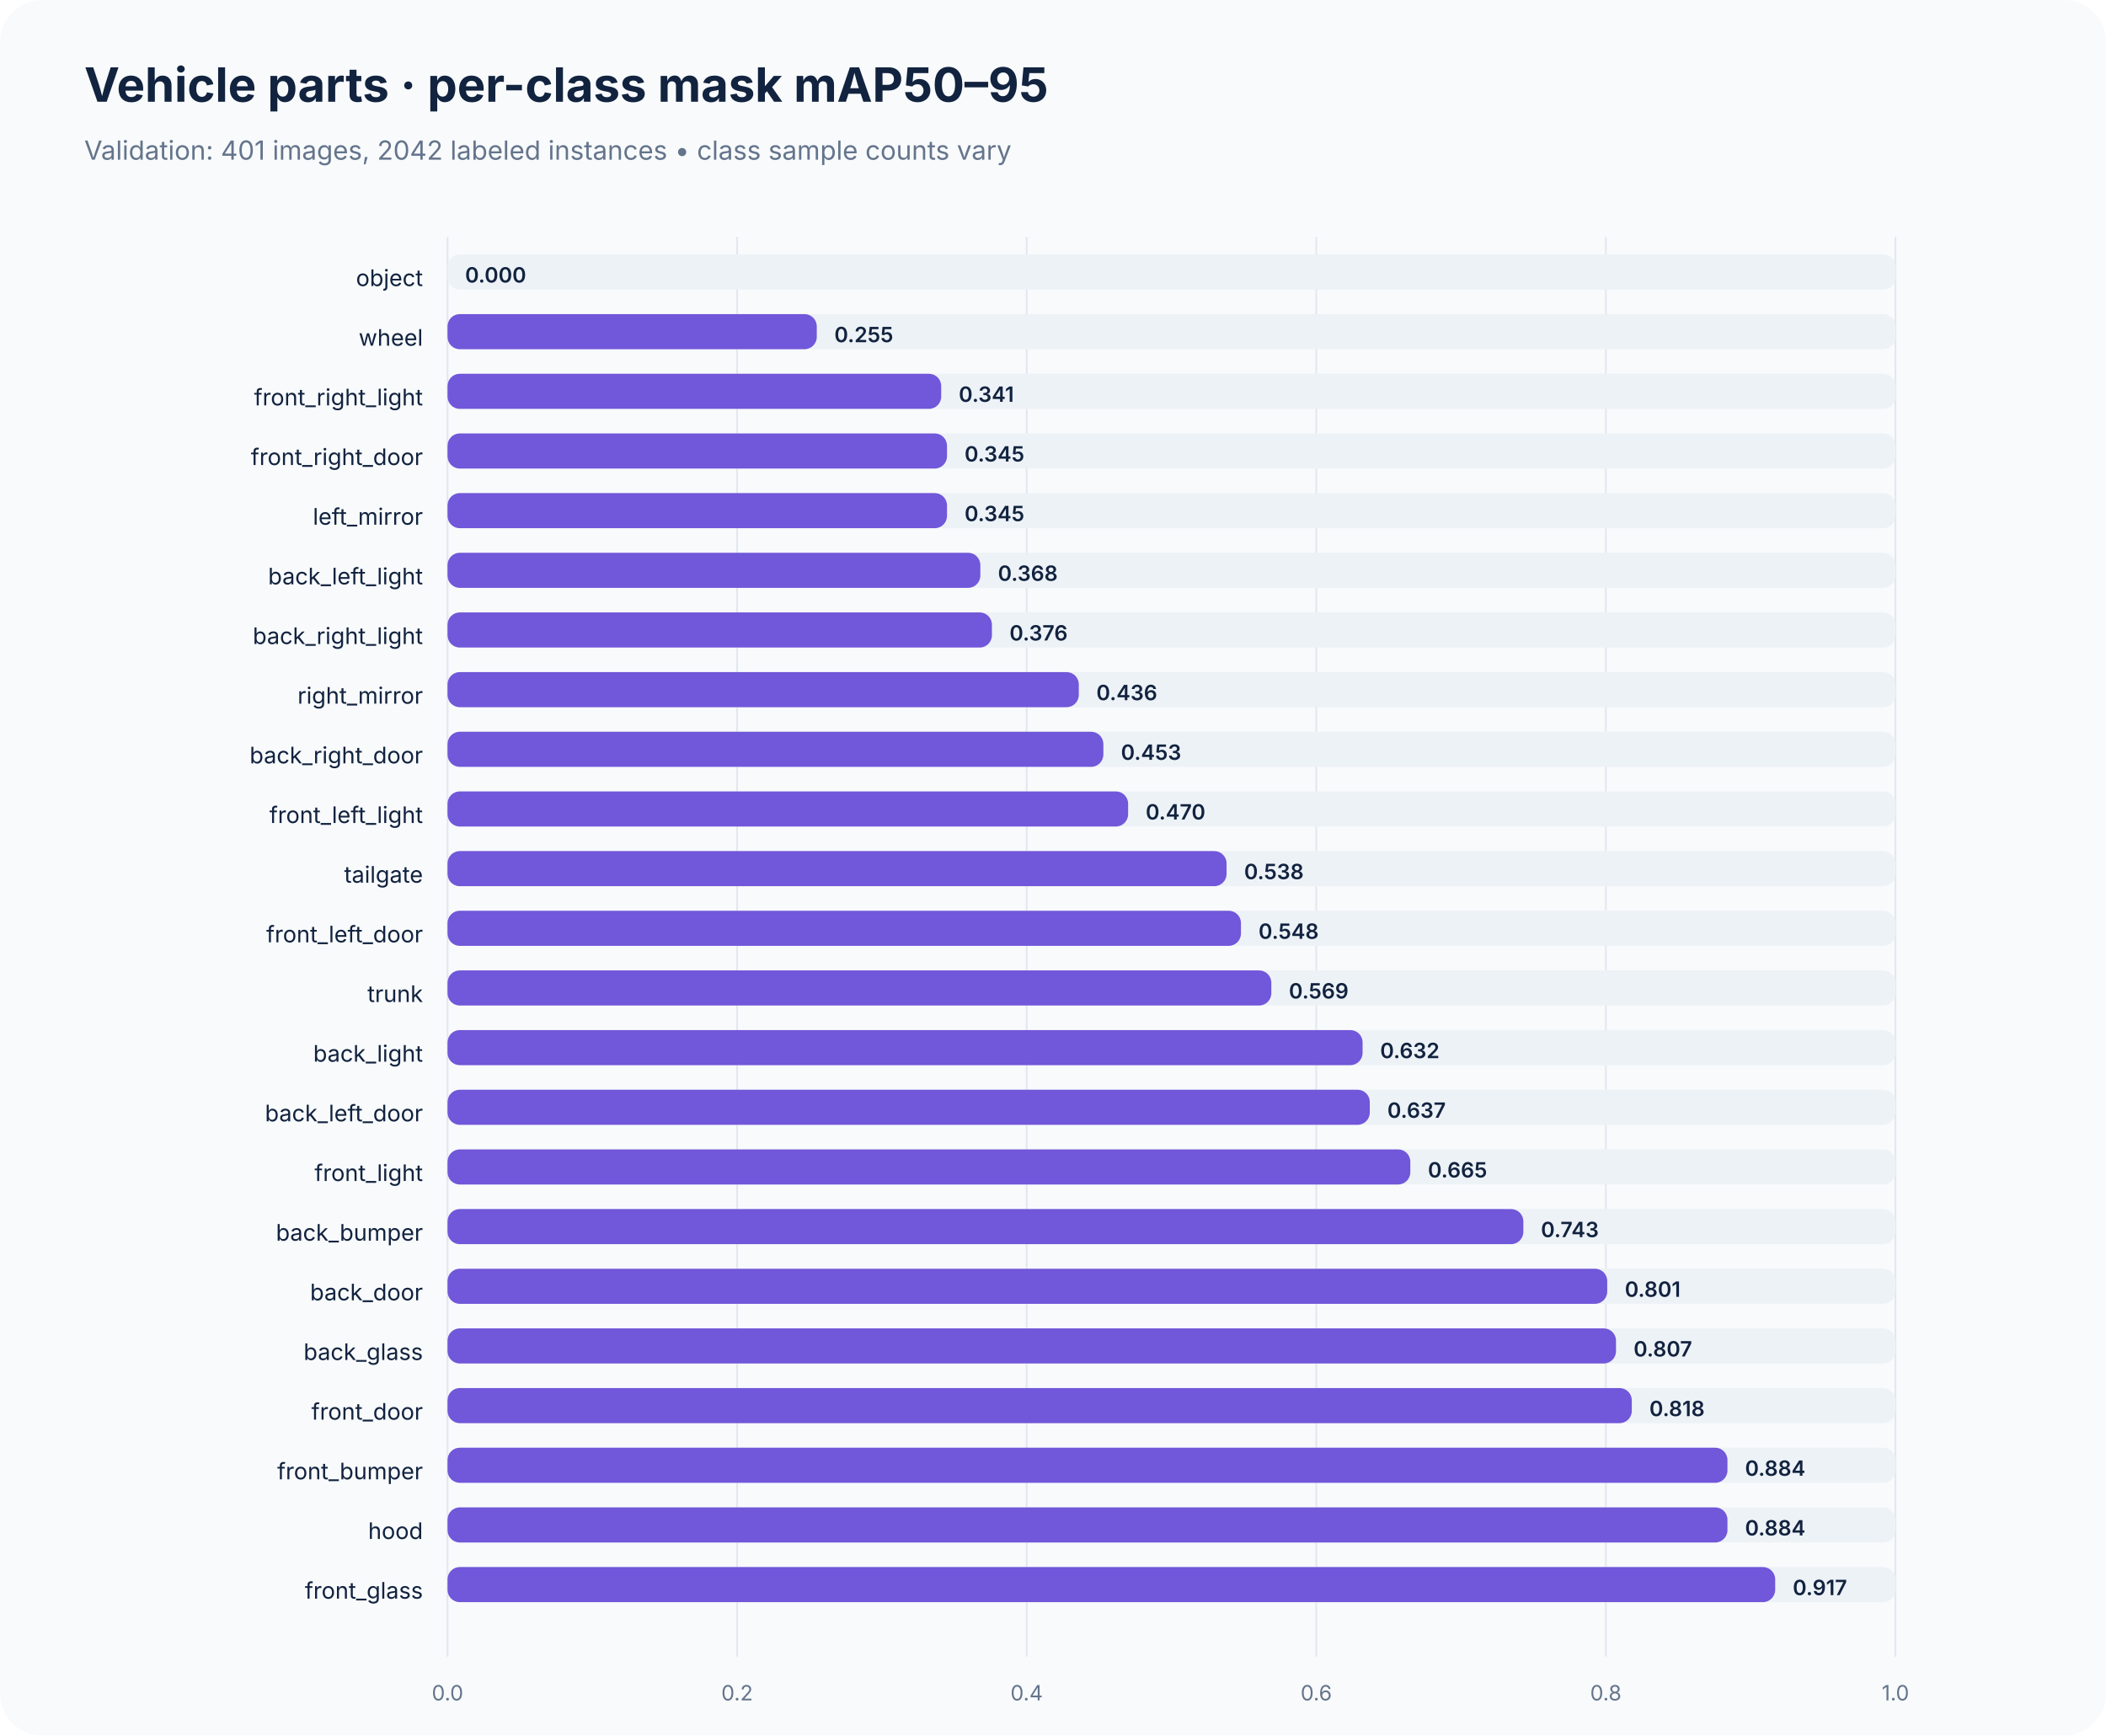
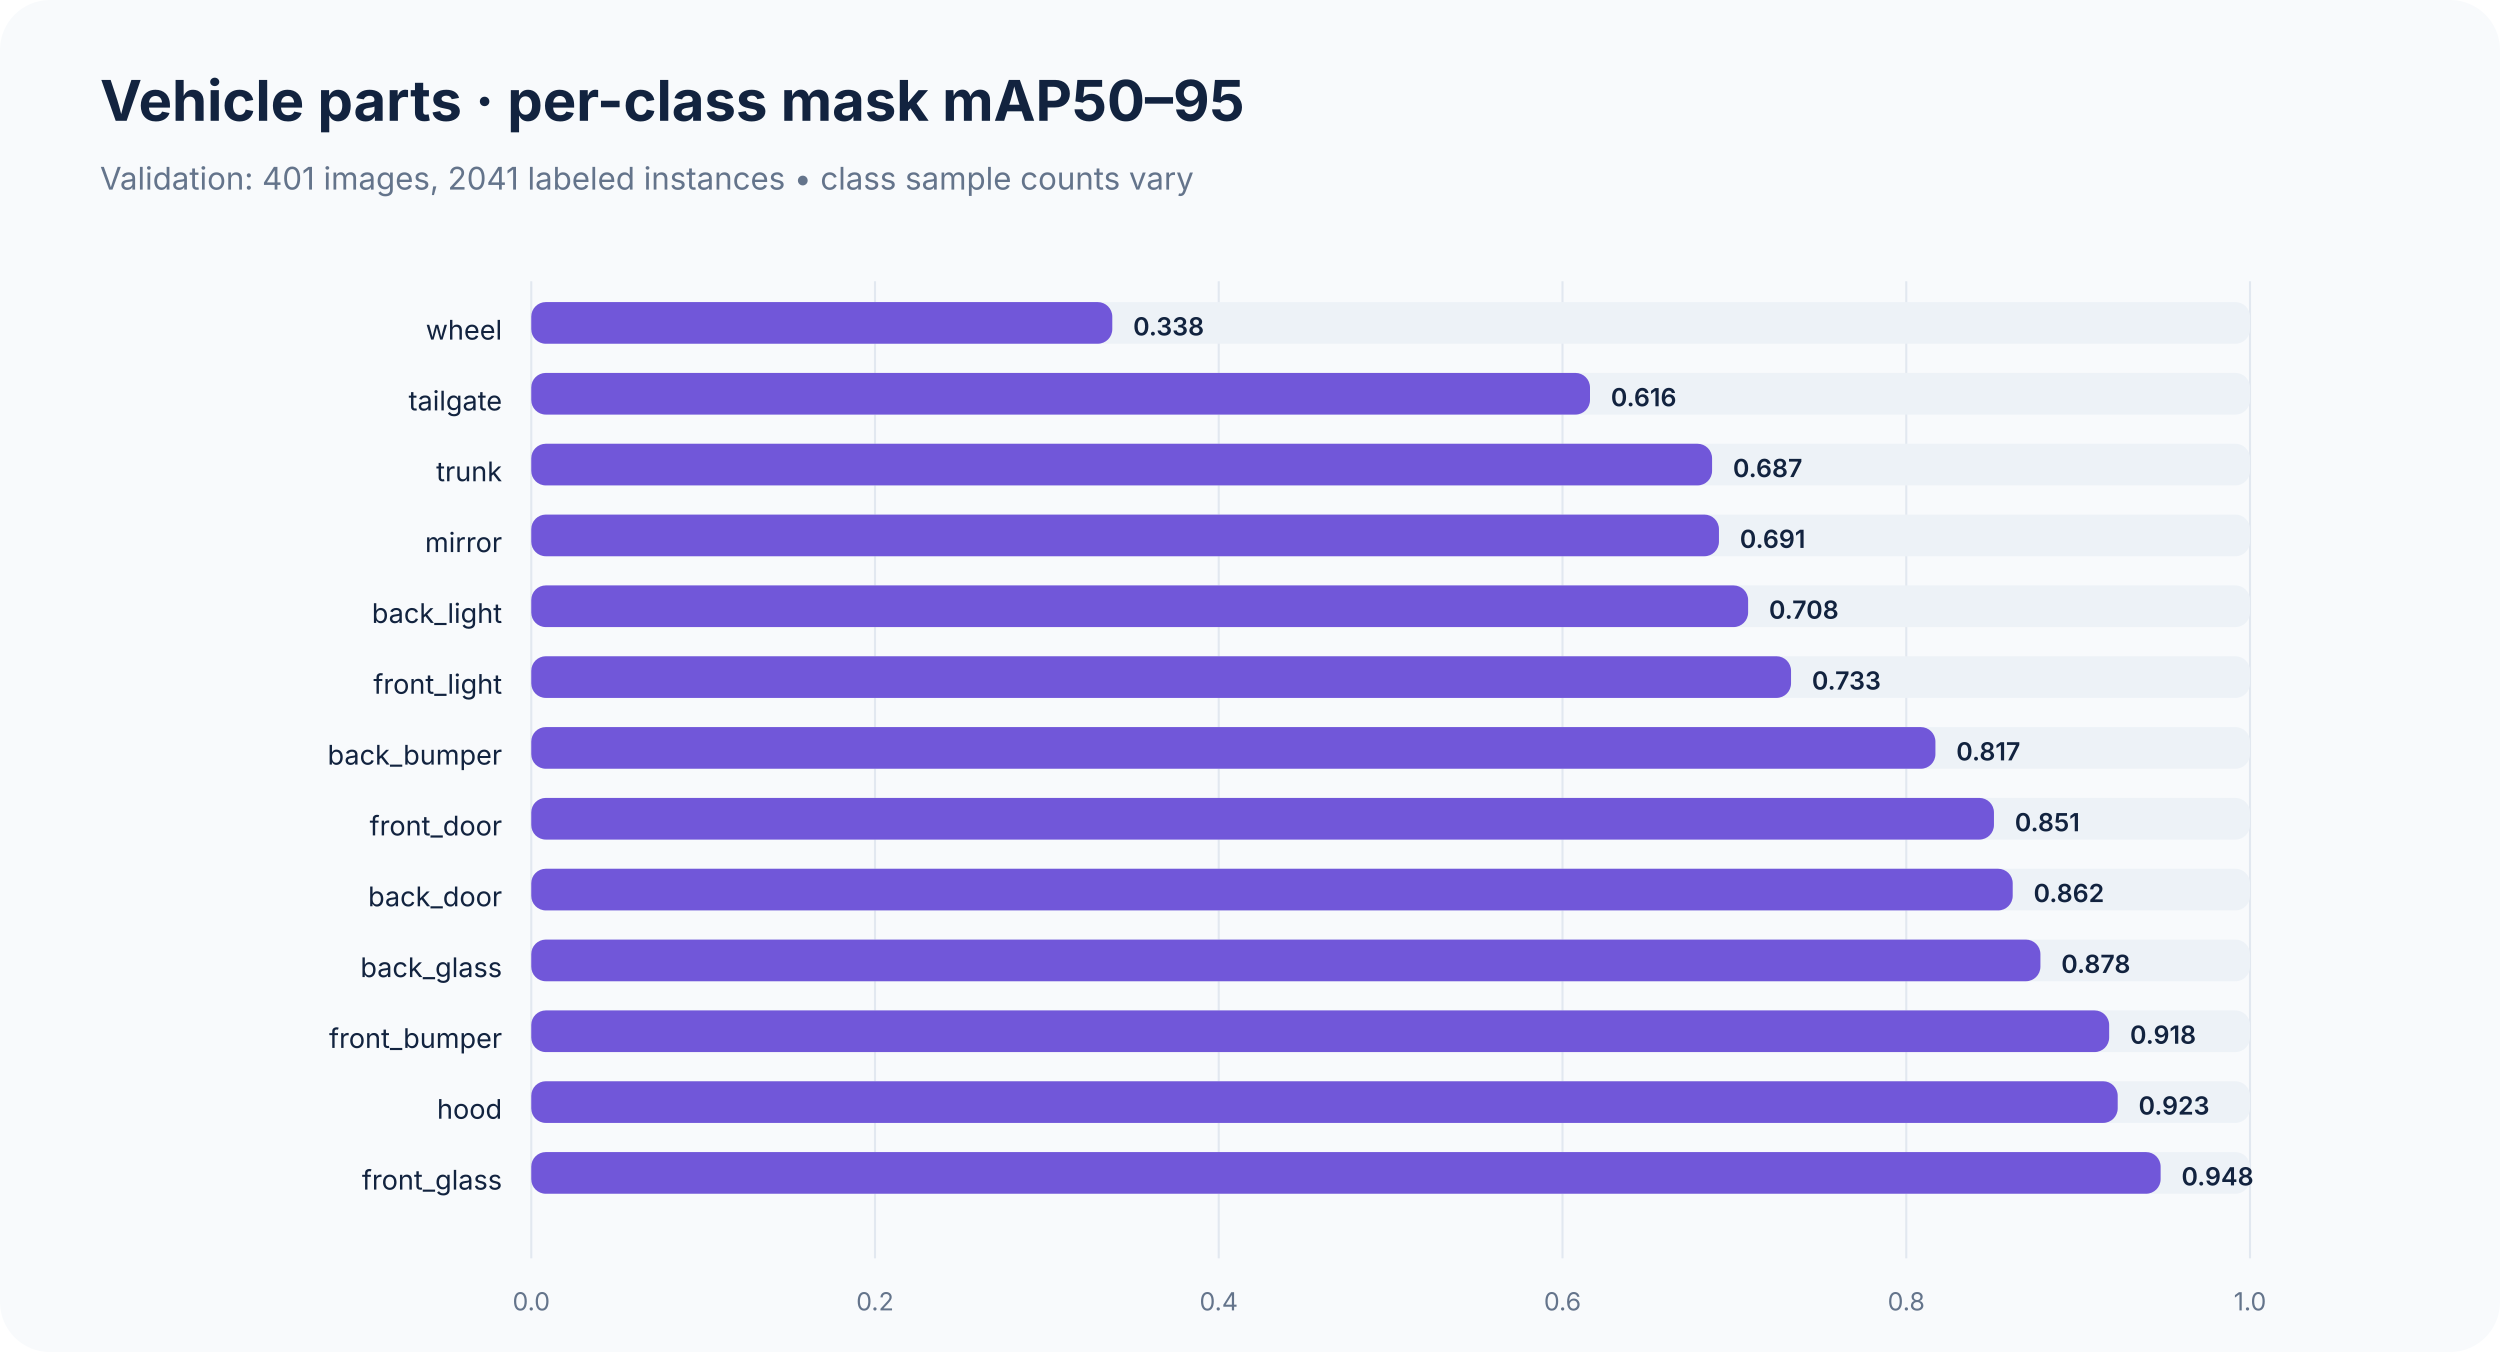
- <svg xmlns="http://www.w3.org/2000/svg" width="1200" height="989" viewBox="0 0 1200 989">
+ <svg xmlns="http://www.w3.org/2000/svg" width="1200" height="649" viewBox="0 0 1200 649">
  <rect width="100%" height="100%" rx="24" fill="#f8fafc" />
  <text x="48" y="58" fill="#12233f" font-family="Inter, Segoe UI, Arial, sans-serif" font-size="27" font-weight="700">Vehicle parts · per-class mask mAP50–95</text>
-   <text x="48" y="91" fill="#64748b" font-family="Inter, Segoe UI, Arial, sans-serif" font-size="15">Validation: 401 images, 2042 labeled instances • class sample counts vary</text>
-   <line x1="255.0" y1="135" x2="255.0" y2="944" stroke="#e2e8f0" />
-   <text x="255.0" y="969" text-anchor="middle" fill="#64748b" font-family="Inter, Segoe UI, Arial, sans-serif" font-size="12">0.0</text>
-   <line x1="420.0" y1="135" x2="420.0" y2="944" stroke="#e2e8f0" />
-   <text x="420.0" y="969" text-anchor="middle" fill="#64748b" font-family="Inter, Segoe UI, Arial, sans-serif" font-size="12">0.2</text>
-   <line x1="585.0" y1="135" x2="585.0" y2="944" stroke="#e2e8f0" />
-   <text x="585.0" y="969" text-anchor="middle" fill="#64748b" font-family="Inter, Segoe UI, Arial, sans-serif" font-size="12">0.4</text>
-   <line x1="750.0" y1="135" x2="750.0" y2="944" stroke="#e2e8f0" />
-   <text x="750.0" y="969" text-anchor="middle" fill="#64748b" font-family="Inter, Segoe UI, Arial, sans-serif" font-size="12">0.6</text>
-   <line x1="915.0" y1="135" x2="915.0" y2="944" stroke="#e2e8f0" />
-   <text x="915.0" y="969" text-anchor="middle" fill="#64748b" font-family="Inter, Segoe UI, Arial, sans-serif" font-size="12">0.8</text>
-   <line x1="1080.0" y1="135" x2="1080.0" y2="944" stroke="#e2e8f0" />
-   <text x="1080.0" y="969" text-anchor="middle" fill="#64748b" font-family="Inter, Segoe UI, Arial, sans-serif" font-size="12">1.0</text>
-   <text x="241" y="163" text-anchor="end" fill="#12233f" font-family="Inter, Segoe UI, Arial, sans-serif" font-size="13">object</text>
+   <text x="48" y="91" fill="#64748b" font-family="Inter, Segoe UI, Arial, sans-serif" font-size="15">Validation: 401 images, 2041 labeled instances • class sample counts vary</text>
+   <line x1="255.0" y1="135" x2="255.0" y2="604" stroke="#e2e8f0" />
+   <text x="255.0" y="629" text-anchor="middle" fill="#64748b" font-family="Inter, Segoe UI, Arial, sans-serif" font-size="12">0.0</text>
+   <line x1="420.0" y1="135" x2="420.0" y2="604" stroke="#e2e8f0" />
+   <text x="420.0" y="629" text-anchor="middle" fill="#64748b" font-family="Inter, Segoe UI, Arial, sans-serif" font-size="12">0.2</text>
+   <line x1="585.0" y1="135" x2="585.0" y2="604" stroke="#e2e8f0" />
+   <text x="585.0" y="629" text-anchor="middle" fill="#64748b" font-family="Inter, Segoe UI, Arial, sans-serif" font-size="12">0.4</text>
+   <line x1="750.0" y1="135" x2="750.0" y2="604" stroke="#e2e8f0" />
+   <text x="750.0" y="629" text-anchor="middle" fill="#64748b" font-family="Inter, Segoe UI, Arial, sans-serif" font-size="12">0.6</text>
+   <line x1="915.0" y1="135" x2="915.0" y2="604" stroke="#e2e8f0" />
+   <text x="915.0" y="629" text-anchor="middle" fill="#64748b" font-family="Inter, Segoe UI, Arial, sans-serif" font-size="12">0.8</text>
+   <line x1="1080.0" y1="135" x2="1080.0" y2="604" stroke="#e2e8f0" />
+   <text x="1080.0" y="629" text-anchor="middle" fill="#64748b" font-family="Inter, Segoe UI, Arial, sans-serif" font-size="12">1.0</text>
+   <text x="241" y="163" text-anchor="end" fill="#12233f" font-family="Inter, Segoe UI, Arial, sans-serif" font-size="13">wheel</text>
  <rect x="255" y="145" width="825" height="20" rx="7" fill="#edf2f7" />
-   <rect x="255" y="145" width="0.0" height="20" rx="7" fill="#7157d9" />
-   <text x="265.0" y="161" fill="#12233f" font-family="Inter, Segoe UI, Arial, sans-serif" font-size="12" font-weight="600">0.000</text>
-   <text x="241" y="197" text-anchor="end" fill="#12233f" font-family="Inter, Segoe UI, Arial, sans-serif" font-size="13">wheel</text>
+   <rect x="255" y="145" width="278.9" height="20" rx="7" fill="#7157d9" />
+   <text x="543.9" y="161" fill="#12233f" font-family="Inter, Segoe UI, Arial, sans-serif" font-size="12" font-weight="600">0.338</text>
+   <text x="241" y="197" text-anchor="end" fill="#12233f" font-family="Inter, Segoe UI, Arial, sans-serif" font-size="13">tailgate</text>
  <rect x="255" y="179" width="825" height="20" rx="7" fill="#edf2f7" />
-   <rect x="255" y="179" width="210.4" height="20" rx="7" fill="#7157d9" />
-   <text x="475.4" y="195" fill="#12233f" font-family="Inter, Segoe UI, Arial, sans-serif" font-size="12" font-weight="600">0.255</text>
-   <text x="241" y="231" text-anchor="end" fill="#12233f" font-family="Inter, Segoe UI, Arial, sans-serif" font-size="13">front_right_light</text>
+   <rect x="255" y="179" width="508.2" height="20" rx="7" fill="#7157d9" />
+   <text x="773.2" y="195" fill="#12233f" font-family="Inter, Segoe UI, Arial, sans-serif" font-size="12" font-weight="600">0.616</text>
+   <text x="241" y="231" text-anchor="end" fill="#12233f" font-family="Inter, Segoe UI, Arial, sans-serif" font-size="13">trunk</text>
  <rect x="255" y="213" width="825" height="20" rx="7" fill="#edf2f7" />
-   <rect x="255" y="213" width="281.3" height="20" rx="7" fill="#7157d9" />
-   <text x="546.3" y="229" fill="#12233f" font-family="Inter, Segoe UI, Arial, sans-serif" font-size="12" font-weight="600">0.341</text>
-   <text x="241" y="265" text-anchor="end" fill="#12233f" font-family="Inter, Segoe UI, Arial, sans-serif" font-size="13">front_right_door</text>
+   <rect x="255" y="213" width="566.8" height="20" rx="7" fill="#7157d9" />
+   <text x="831.8" y="229" fill="#12233f" font-family="Inter, Segoe UI, Arial, sans-serif" font-size="12" font-weight="600">0.687</text>
+   <text x="241" y="265" text-anchor="end" fill="#12233f" font-family="Inter, Segoe UI, Arial, sans-serif" font-size="13">mirror</text>
  <rect x="255" y="247" width="825" height="20" rx="7" fill="#edf2f7" />
-   <rect x="255" y="247" width="284.6" height="20" rx="7" fill="#7157d9" />
-   <text x="549.6" y="263" fill="#12233f" font-family="Inter, Segoe UI, Arial, sans-serif" font-size="12" font-weight="600">0.345</text>
-   <text x="241" y="299" text-anchor="end" fill="#12233f" font-family="Inter, Segoe UI, Arial, sans-serif" font-size="13">left_mirror</text>
+   <rect x="255" y="247" width="570.1" height="20" rx="7" fill="#7157d9" />
+   <text x="835.1" y="263" fill="#12233f" font-family="Inter, Segoe UI, Arial, sans-serif" font-size="12" font-weight="600">0.691</text>
+   <text x="241" y="299" text-anchor="end" fill="#12233f" font-family="Inter, Segoe UI, Arial, sans-serif" font-size="13">back_light</text>
  <rect x="255" y="281" width="825" height="20" rx="7" fill="#edf2f7" />
-   <rect x="255" y="281" width="284.6" height="20" rx="7" fill="#7157d9" />
-   <text x="549.6" y="297" fill="#12233f" font-family="Inter, Segoe UI, Arial, sans-serif" font-size="12" font-weight="600">0.345</text>
-   <text x="241" y="333" text-anchor="end" fill="#12233f" font-family="Inter, Segoe UI, Arial, sans-serif" font-size="13">back_left_light</text>
+   <rect x="255" y="281" width="584.1" height="20" rx="7" fill="#7157d9" />
+   <text x="849.1" y="297" fill="#12233f" font-family="Inter, Segoe UI, Arial, sans-serif" font-size="12" font-weight="600">0.708</text>
+   <text x="241" y="333" text-anchor="end" fill="#12233f" font-family="Inter, Segoe UI, Arial, sans-serif" font-size="13">front_light</text>
  <rect x="255" y="315" width="825" height="20" rx="7" fill="#edf2f7" />
-   <rect x="255" y="315" width="303.6" height="20" rx="7" fill="#7157d9" />
-   <text x="568.6" y="331" fill="#12233f" font-family="Inter, Segoe UI, Arial, sans-serif" font-size="12" font-weight="600">0.368</text>
-   <text x="241" y="367" text-anchor="end" fill="#12233f" font-family="Inter, Segoe UI, Arial, sans-serif" font-size="13">back_right_light</text>
+   <rect x="255" y="315" width="604.7" height="20" rx="7" fill="#7157d9" />
+   <text x="869.7" y="331" fill="#12233f" font-family="Inter, Segoe UI, Arial, sans-serif" font-size="12" font-weight="600">0.733</text>
+   <text x="241" y="367" text-anchor="end" fill="#12233f" font-family="Inter, Segoe UI, Arial, sans-serif" font-size="13">back_bumper</text>
  <rect x="255" y="349" width="825" height="20" rx="7" fill="#edf2f7" />
-   <rect x="255" y="349" width="310.2" height="20" rx="7" fill="#7157d9" />
-   <text x="575.2" y="365" fill="#12233f" font-family="Inter, Segoe UI, Arial, sans-serif" font-size="12" font-weight="600">0.376</text>
-   <text x="241" y="401" text-anchor="end" fill="#12233f" font-family="Inter, Segoe UI, Arial, sans-serif" font-size="13">right_mirror</text>
+   <rect x="255" y="349" width="674.0" height="20" rx="7" fill="#7157d9" />
+   <text x="939.0" y="365" fill="#12233f" font-family="Inter, Segoe UI, Arial, sans-serif" font-size="12" font-weight="600">0.817</text>
+   <text x="241" y="401" text-anchor="end" fill="#12233f" font-family="Inter, Segoe UI, Arial, sans-serif" font-size="13">front_door</text>
  <rect x="255" y="383" width="825" height="20" rx="7" fill="#edf2f7" />
-   <rect x="255" y="383" width="359.7" height="20" rx="7" fill="#7157d9" />
-   <text x="624.7" y="399" fill="#12233f" font-family="Inter, Segoe UI, Arial, sans-serif" font-size="12" font-weight="600">0.436</text>
-   <text x="241" y="435" text-anchor="end" fill="#12233f" font-family="Inter, Segoe UI, Arial, sans-serif" font-size="13">back_right_door</text>
+   <rect x="255" y="383" width="702.1" height="20" rx="7" fill="#7157d9" />
+   <text x="967.1" y="399" fill="#12233f" font-family="Inter, Segoe UI, Arial, sans-serif" font-size="12" font-weight="600">0.851</text>
+   <text x="241" y="435" text-anchor="end" fill="#12233f" font-family="Inter, Segoe UI, Arial, sans-serif" font-size="13">back_door</text>
  <rect x="255" y="417" width="825" height="20" rx="7" fill="#edf2f7" />
-   <rect x="255" y="417" width="373.7" height="20" rx="7" fill="#7157d9" />
-   <text x="638.7" y="433" fill="#12233f" font-family="Inter, Segoe UI, Arial, sans-serif" font-size="12" font-weight="600">0.453</text>
-   <text x="241" y="469" text-anchor="end" fill="#12233f" font-family="Inter, Segoe UI, Arial, sans-serif" font-size="13">front_left_light</text>
+   <rect x="255" y="417" width="711.1" height="20" rx="7" fill="#7157d9" />
+   <text x="976.1" y="433" fill="#12233f" font-family="Inter, Segoe UI, Arial, sans-serif" font-size="12" font-weight="600">0.862</text>
+   <text x="241" y="469" text-anchor="end" fill="#12233f" font-family="Inter, Segoe UI, Arial, sans-serif" font-size="13">back_glass</text>
  <rect x="255" y="451" width="825" height="20" rx="7" fill="#edf2f7" />
-   <rect x="255" y="451" width="387.8" height="20" rx="7" fill="#7157d9" />
-   <text x="652.8" y="467" fill="#12233f" font-family="Inter, Segoe UI, Arial, sans-serif" font-size="12" font-weight="600">0.470</text>
-   <text x="241" y="503" text-anchor="end" fill="#12233f" font-family="Inter, Segoe UI, Arial, sans-serif" font-size="13">tailgate</text>
+   <rect x="255" y="451" width="724.4" height="20" rx="7" fill="#7157d9" />
+   <text x="989.4" y="467" fill="#12233f" font-family="Inter, Segoe UI, Arial, sans-serif" font-size="12" font-weight="600">0.878</text>
+   <text x="241" y="503" text-anchor="end" fill="#12233f" font-family="Inter, Segoe UI, Arial, sans-serif" font-size="13">front_bumper</text>
  <rect x="255" y="485" width="825" height="20" rx="7" fill="#edf2f7" />
-   <rect x="255" y="485" width="443.9" height="20" rx="7" fill="#7157d9" />
-   <text x="708.9" y="501" fill="#12233f" font-family="Inter, Segoe UI, Arial, sans-serif" font-size="12" font-weight="600">0.538</text>
-   <text x="241" y="537" text-anchor="end" fill="#12233f" font-family="Inter, Segoe UI, Arial, sans-serif" font-size="13">front_left_door</text>
+   <rect x="255" y="485" width="757.4" height="20" rx="7" fill="#7157d9" />
+   <text x="1022.4" y="501" fill="#12233f" font-family="Inter, Segoe UI, Arial, sans-serif" font-size="12" font-weight="600">0.918</text>
+   <text x="241" y="537" text-anchor="end" fill="#12233f" font-family="Inter, Segoe UI, Arial, sans-serif" font-size="13">hood</text>
  <rect x="255" y="519" width="825" height="20" rx="7" fill="#edf2f7" />
-   <rect x="255" y="519" width="452.1" height="20" rx="7" fill="#7157d9" />
-   <text x="717.1" y="535" fill="#12233f" font-family="Inter, Segoe UI, Arial, sans-serif" font-size="12" font-weight="600">0.548</text>
-   <text x="241" y="571" text-anchor="end" fill="#12233f" font-family="Inter, Segoe UI, Arial, sans-serif" font-size="13">trunk</text>
+   <rect x="255" y="519" width="761.5" height="20" rx="7" fill="#7157d9" />
+   <text x="1026.5" y="535" fill="#12233f" font-family="Inter, Segoe UI, Arial, sans-serif" font-size="12" font-weight="600">0.923</text>
+   <text x="241" y="571" text-anchor="end" fill="#12233f" font-family="Inter, Segoe UI, Arial, sans-serif" font-size="13">front_glass</text>
  <rect x="255" y="553" width="825" height="20" rx="7" fill="#edf2f7" />
-   <rect x="255" y="553" width="469.4" height="20" rx="7" fill="#7157d9" />
-   <text x="734.4" y="569" fill="#12233f" font-family="Inter, Segoe UI, Arial, sans-serif" font-size="12" font-weight="600">0.569</text>
-   <text x="241" y="605" text-anchor="end" fill="#12233f" font-family="Inter, Segoe UI, Arial, sans-serif" font-size="13">back_light</text>
-   <rect x="255" y="587" width="825" height="20" rx="7" fill="#edf2f7" />
-   <rect x="255" y="587" width="521.4" height="20" rx="7" fill="#7157d9" />
-   <text x="786.4" y="603" fill="#12233f" font-family="Inter, Segoe UI, Arial, sans-serif" font-size="12" font-weight="600">0.632</text>
-   <text x="241" y="639" text-anchor="end" fill="#12233f" font-family="Inter, Segoe UI, Arial, sans-serif" font-size="13">back_left_door</text>
-   <rect x="255" y="621" width="825" height="20" rx="7" fill="#edf2f7" />
-   <rect x="255" y="621" width="525.5" height="20" rx="7" fill="#7157d9" />
-   <text x="790.5" y="637" fill="#12233f" font-family="Inter, Segoe UI, Arial, sans-serif" font-size="12" font-weight="600">0.637</text>
-   <text x="241" y="673" text-anchor="end" fill="#12233f" font-family="Inter, Segoe UI, Arial, sans-serif" font-size="13">front_light</text>
-   <rect x="255" y="655" width="825" height="20" rx="7" fill="#edf2f7" />
-   <rect x="255" y="655" width="548.6" height="20" rx="7" fill="#7157d9" />
-   <text x="813.6" y="671" fill="#12233f" font-family="Inter, Segoe UI, Arial, sans-serif" font-size="12" font-weight="600">0.665</text>
-   <text x="241" y="707" text-anchor="end" fill="#12233f" font-family="Inter, Segoe UI, Arial, sans-serif" font-size="13">back_bumper</text>
-   <rect x="255" y="689" width="825" height="20" rx="7" fill="#edf2f7" />
-   <rect x="255" y="689" width="613.0" height="20" rx="7" fill="#7157d9" />
-   <text x="878.0" y="705" fill="#12233f" font-family="Inter, Segoe UI, Arial, sans-serif" font-size="12" font-weight="600">0.743</text>
-   <text x="241" y="741" text-anchor="end" fill="#12233f" font-family="Inter, Segoe UI, Arial, sans-serif" font-size="13">back_door</text>
-   <rect x="255" y="723" width="825" height="20" rx="7" fill="#edf2f7" />
-   <rect x="255" y="723" width="660.8" height="20" rx="7" fill="#7157d9" />
-   <text x="925.8" y="739" fill="#12233f" font-family="Inter, Segoe UI, Arial, sans-serif" font-size="12" font-weight="600">0.801</text>
-   <text x="241" y="775" text-anchor="end" fill="#12233f" font-family="Inter, Segoe UI, Arial, sans-serif" font-size="13">back_glass</text>
-   <rect x="255" y="757" width="825" height="20" rx="7" fill="#edf2f7" />
-   <rect x="255" y="757" width="665.8" height="20" rx="7" fill="#7157d9" />
-   <text x="930.8" y="773" fill="#12233f" font-family="Inter, Segoe UI, Arial, sans-serif" font-size="12" font-weight="600">0.807</text>
-   <text x="241" y="809" text-anchor="end" fill="#12233f" font-family="Inter, Segoe UI, Arial, sans-serif" font-size="13">front_door</text>
-   <rect x="255" y="791" width="825" height="20" rx="7" fill="#edf2f7" />
-   <rect x="255" y="791" width="674.8" height="20" rx="7" fill="#7157d9" />
-   <text x="939.8" y="807" fill="#12233f" font-family="Inter, Segoe UI, Arial, sans-serif" font-size="12" font-weight="600">0.818</text>
-   <text x="241" y="843" text-anchor="end" fill="#12233f" font-family="Inter, Segoe UI, Arial, sans-serif" font-size="13">front_bumper</text>
-   <rect x="255" y="825" width="825" height="20" rx="7" fill="#edf2f7" />
-   <rect x="255" y="825" width="729.3" height="20" rx="7" fill="#7157d9" />
-   <text x="994.3" y="841" fill="#12233f" font-family="Inter, Segoe UI, Arial, sans-serif" font-size="12" font-weight="600">0.884</text>
-   <text x="241" y="877" text-anchor="end" fill="#12233f" font-family="Inter, Segoe UI, Arial, sans-serif" font-size="13">hood</text>
-   <rect x="255" y="859" width="825" height="20" rx="7" fill="#edf2f7" />
-   <rect x="255" y="859" width="729.3" height="20" rx="7" fill="#7157d9" />
-   <text x="994.3" y="875" fill="#12233f" font-family="Inter, Segoe UI, Arial, sans-serif" font-size="12" font-weight="600">0.884</text>
-   <text x="241" y="911" text-anchor="end" fill="#12233f" font-family="Inter, Segoe UI, Arial, sans-serif" font-size="13">front_glass</text>
-   <rect x="255" y="893" width="825" height="20" rx="7" fill="#edf2f7" />
-   <rect x="255" y="893" width="756.5" height="20" rx="7" fill="#7157d9" />
-   <text x="1021.5" y="909" fill="#12233f" font-family="Inter, Segoe UI, Arial, sans-serif" font-size="12" font-weight="600">0.917</text>
+   <rect x="255" y="553" width="782.1" height="20" rx="7" fill="#7157d9" />
+   <text x="1047.1" y="569" fill="#12233f" font-family="Inter, Segoe UI, Arial, sans-serif" font-size="12" font-weight="600">0.948</text>
</svg>
